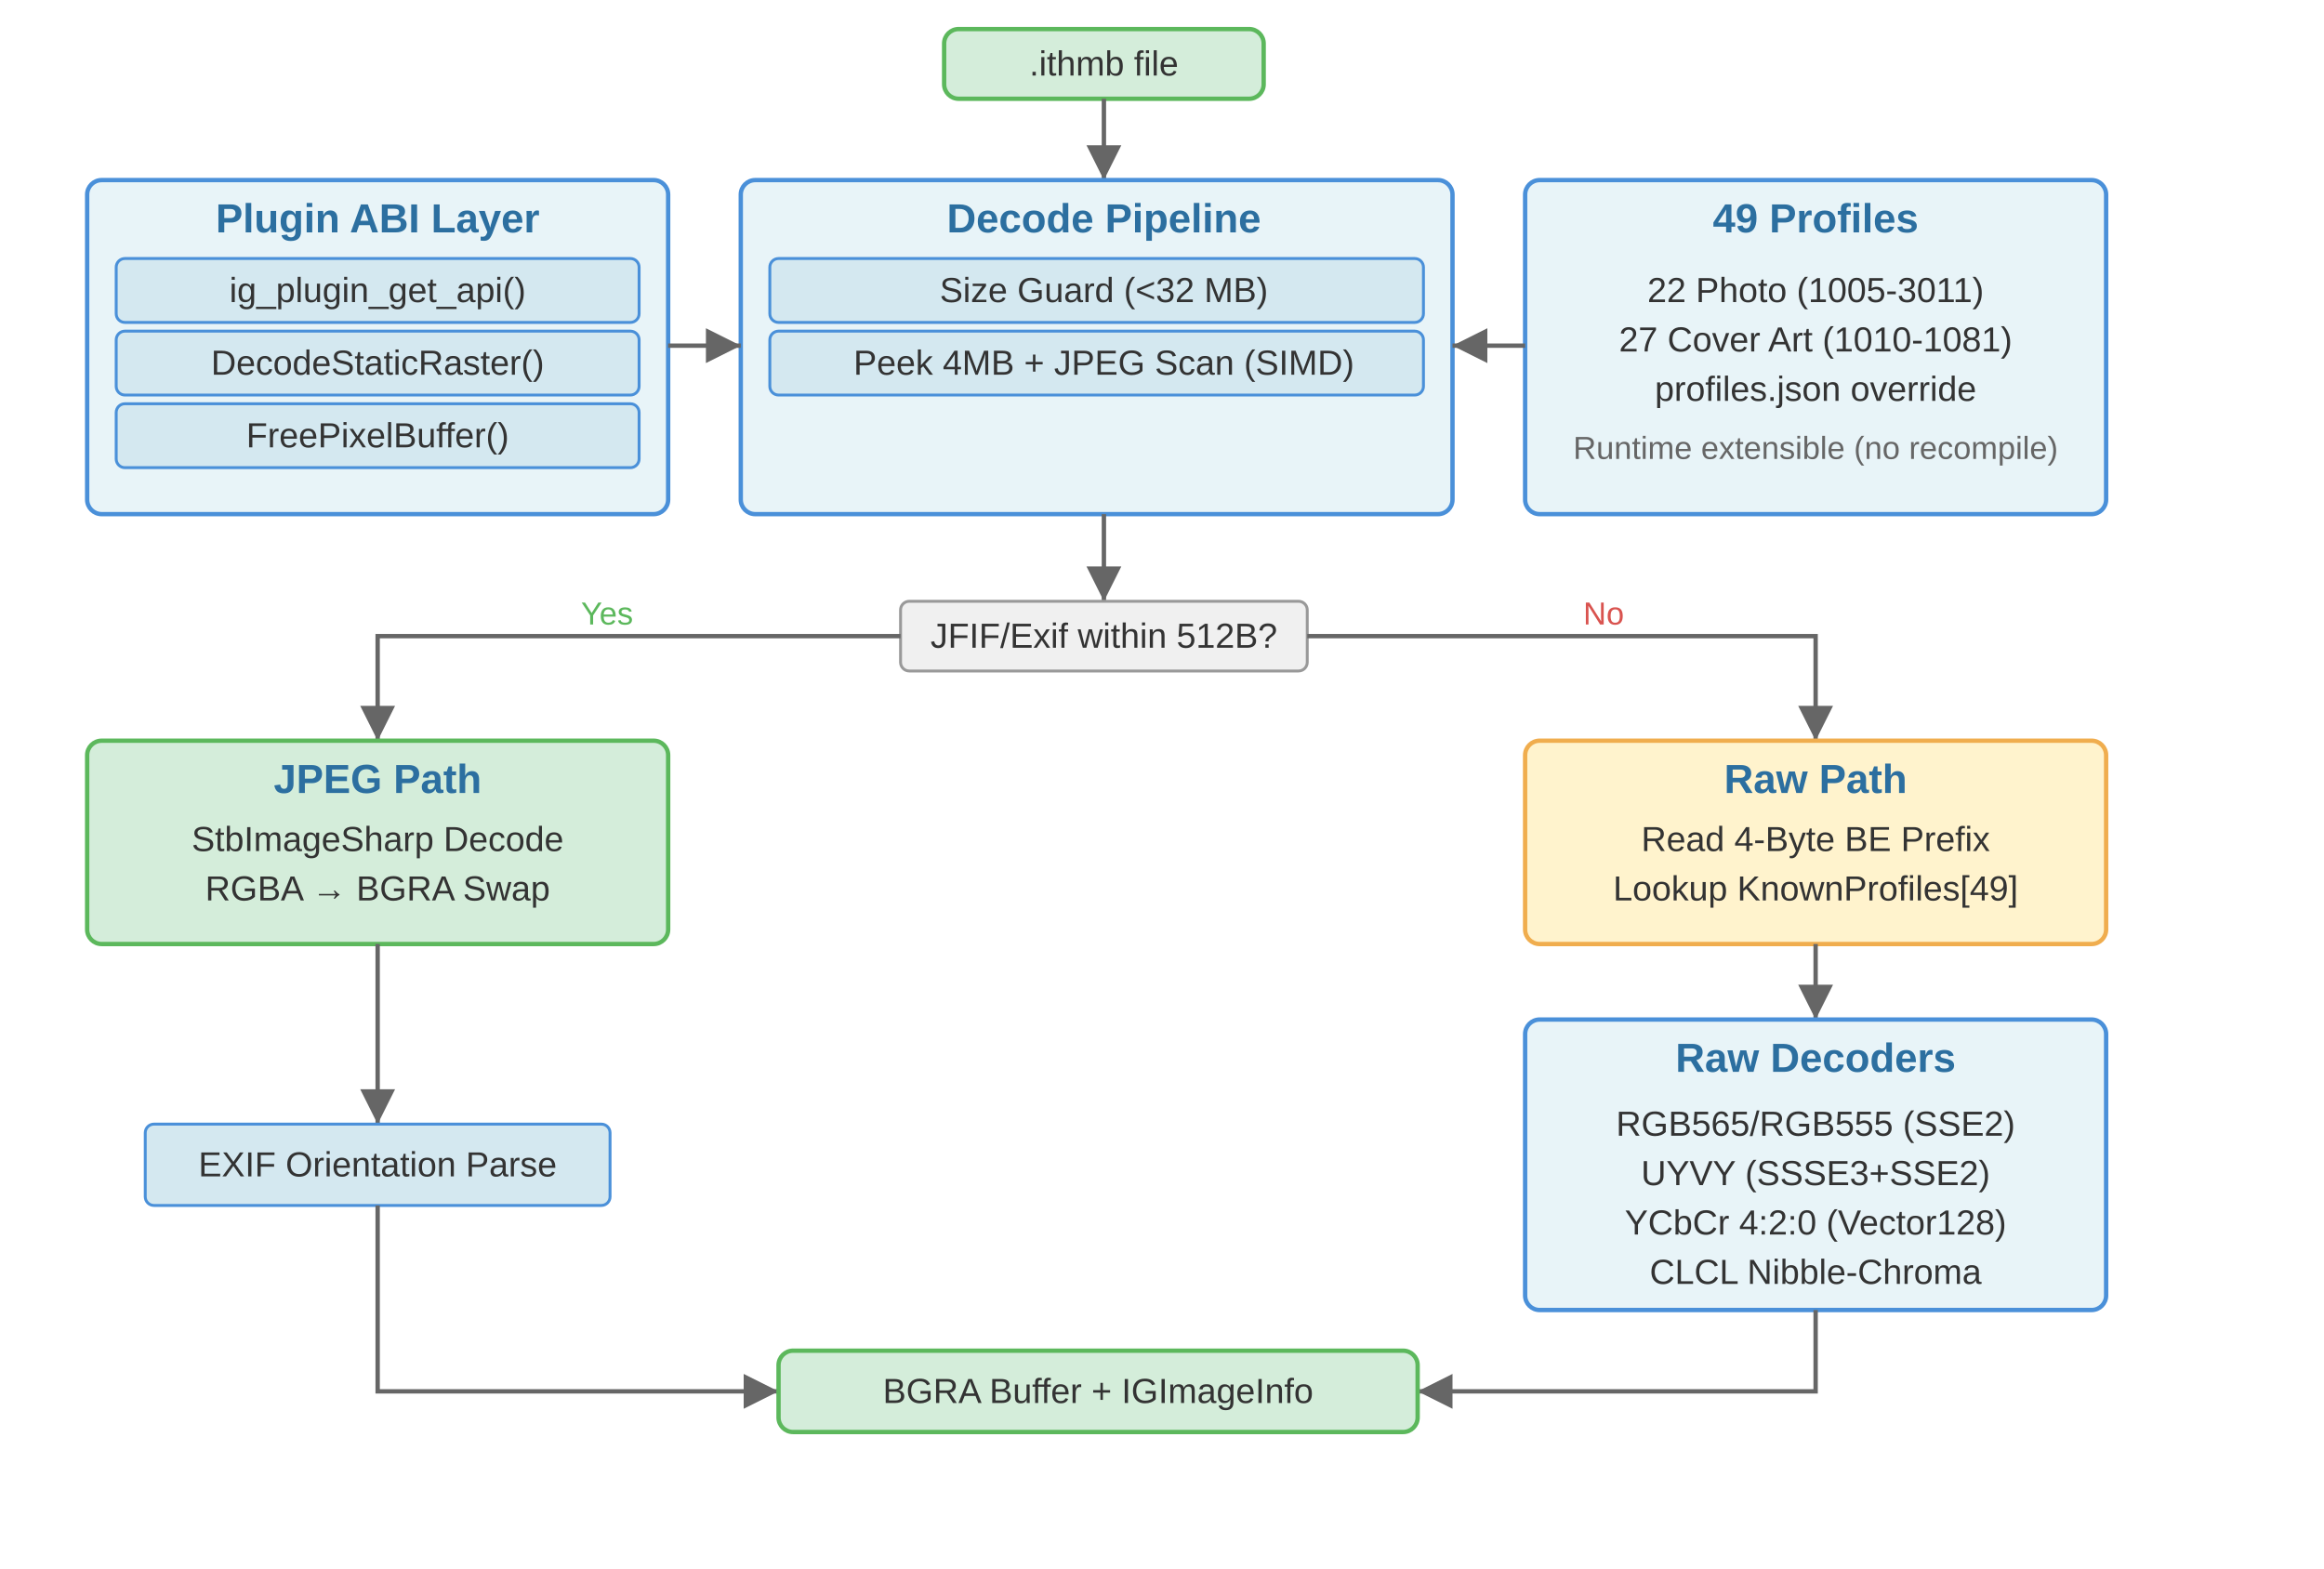
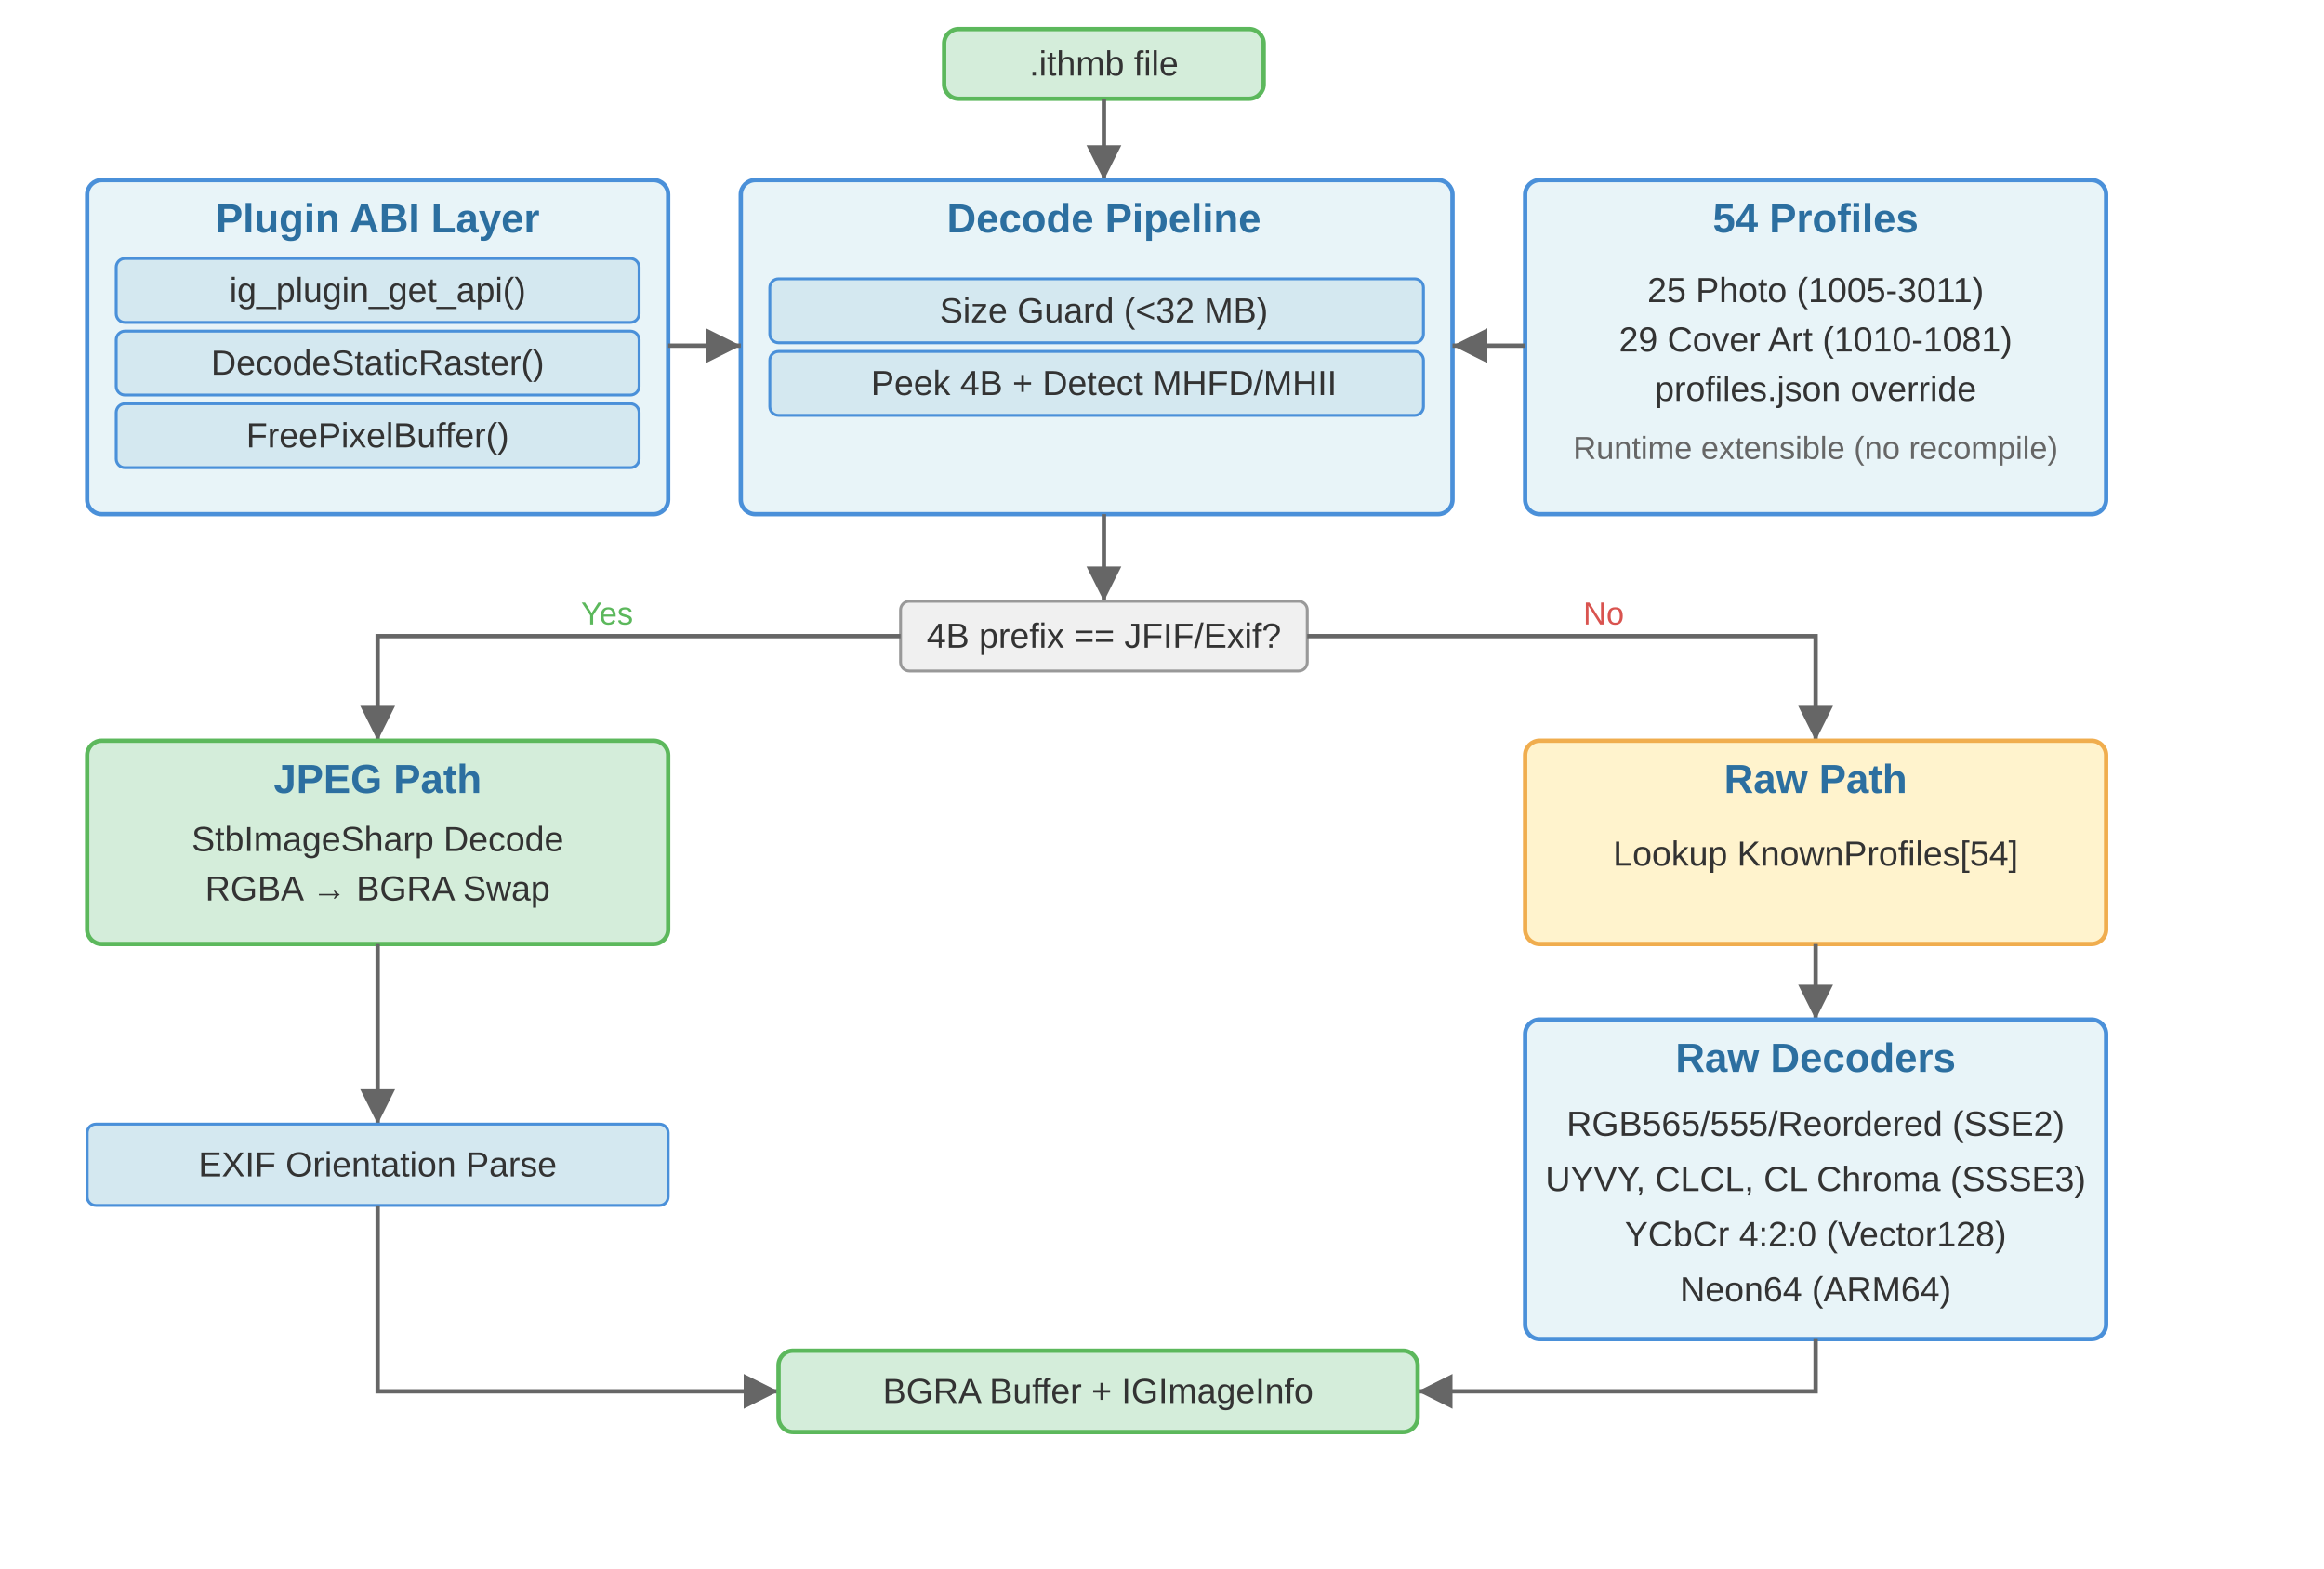
<svg xmlns="http://www.w3.org/2000/svg" viewBox="0 0 800 540" font-family="Arial,sans-serif" font-size="13">
  <defs>
    <marker id="a" viewBox="0 0 10 10" refX="10" refY="5" markerWidth="8" markerHeight="8" orient="auto">
      <path d="M0,0 L10,5 L0,10Z" fill="#666" />
    </marker>
    <style>
rect.bx{fill:#e8f4f8;stroke:#4a90d9;stroke-width:1.5;rx:5}rect.i{fill:#d4e8f0;stroke:#4a90d9;stroke-width:1;rx:3}rect.gr{fill:#d4edda;stroke:#5cb85c;stroke-width:1.5;rx:5}rect.yw{fill:#fff3cd;stroke:#f0ad4e;stroke-width:1.5;rx:5}rect.dc{fill:#f0f0f0;stroke:#999;stroke-width:1;rx:3}text.t{fill:#2c6fa0;font-weight:bold;font-size:14px;text-anchor:middle}text.l{fill:#333;text-anchor:middle;font-size:12px}text.s{fill:#666;text-anchor:middle;font-size:11px}text.y{fill:#5cb85c;font-size:11px}text.n{fill:#d9534f;font-size:11px}path.e{stroke:#666;stroke-width:1.5;fill:none;marker-end:url(#a)}
</style>
  </defs>
  <rect x="325" y="10" width="110" height="24" class="gr" />
  <text x="380" y="26" class="l">.ithmb file</text>
  <path d="M380,34 L380,62" class="e" />
  <rect x="30" y="62" width="200" height="115" class="bx" />
  <text x="130" y="80" class="t">Plugin ABI Layer</text>
  <rect x="40" y="89" width="180" height="22" class="i" />
  <text x="130" y="104" class="l">ig_plugin_get_api()</text>
  <rect x="40" y="114" width="180" height="22" class="i" />
  <text x="130" y="129" class="l">DecodeStaticRaster()</text>
  <rect x="40" y="139" width="180" height="22" class="i" />
  <text x="130" y="154" class="l">FreePixelBuffer()</text>
  <rect x="255" y="62" width="245" height="115" class="bx" />
  <text x="380" y="80" class="t">Decode Pipeline</text>
-   <rect x="265" y="89" width="225" height="22" class="i" />
-   <text x="380" y="104" class="l">Size Guard (&lt;32 MB)</text>
-   <rect x="265" y="114" width="225" height="22" class="i" />
-   <text x="380" y="129" class="l">Peek 4MB + JPEG Scan (SIMD)</text>
+   <rect x="265" y="96" width="225" height="22" class="i" />
+   <text x="380" y="111" class="l">Size Guard (&lt;32 MB)</text>
+   <rect x="265" y="121" width="225" height="22" class="i" />
+   <text x="380" y="136" class="l">Peek 4B + Detect MHFD/MHII</text>
  <rect x="525" y="62" width="200" height="115" class="bx" />
-   <text x="625" y="80" class="t">49 Profiles</text>
-   <text x="625" y="104" class="l">22 Photo (1005-3011)</text>
-   <text x="625" y="121" class="l">27 Cover Art (1010-1081)</text>
+   <text x="625" y="80" class="t">54 Profiles</text>
+   <text x="625" y="104" class="l">25 Photo (1005-3011)</text>
+   <text x="625" y="121" class="l">29 Cover Art (1010-1081)</text>
  <text x="625" y="138" class="l">profiles.json override</text>
  <text x="625" y="158" class="s">Runtime extensible (no recompile)</text>
  <path d="M230,119 L255,119" class="e" />
  <path d="M525,119 L500,119" class="e" />
  <path d="M380,177 L380,207" class="e" />
  <rect x="310" y="207" width="140" height="24" class="dc" />
-   <text x="380" y="223" class="l">JFIF/Exif within 512B?</text>
+   <text x="380" y="223" class="l">4B prefix == JFIF/Exif?</text>
  <path d="M310,219 L130,219 L130,255" class="e" />
  <text x="200" y="215" class="y">Yes</text>
  <path d="M450,219 L625,219 L625,255" class="e" />
  <text x="545" y="215" class="n">No</text>
  <rect x="30" y="255" width="200" height="70" class="gr" />
  <text x="130" y="273" class="t">JPEG Path</text>
  <text x="130" y="293" class="l">StbImageSharp Decode</text>
  <text x="130" y="310" class="l">RGBA → BGRA Swap</text>
  <rect x="525" y="255" width="200" height="70" class="yw" />
  <text x="625" y="273" class="t">Raw Path</text>
-   <text x="625" y="293" class="l">Read 4-Byte BE Prefix</text>
-   <text x="625" y="310" class="l">Lookup KnownProfiles[49]</text>
+   <text x="625" y="298" class="l">Lookup KnownProfiles[54]</text>
  <path d="M130,325 L130,387" class="e" />
-   <rect x="50" y="387" width="160" height="28" class="i" />
+   <rect x="30" y="387" width="200" height="28" class="i" />
  <text x="130" y="405" class="l">EXIF Orientation Parse</text>
  <path d="M625,325 L625,351" class="e" />
-   <rect x="525" y="351" width="200" height="100" class="bx" />
+   <rect x="525" y="351" width="200" height="110" class="bx" />
  <text x="625" y="369" class="t">Raw Decoders</text>
-   <text x="625" y="391" class="l">RGB565/RGB555 (SSE2)</text>
-   <text x="625" y="408" class="l">UYVY (SSSE3+SSE2)</text>
-   <text x="625" y="425" class="l">YCbCr 4:2:0 (Vector128)</text>
-   <text x="625" y="442" class="l">CLCL Nibble-Chroma</text>
+   <text x="625" y="391" class="l" font-size="11">RGB565/555/Reordered (SSE2)</text>
+   <text x="625" y="410" class="l">UYVY, CLCL, CL Chroma (SSSE3)</text>
+   <text x="625" y="429" class="l">YCbCr 4:2:0 (Vector128)</text>
+   <text x="625" y="448" class="l">Neon64 (ARM64)</text>
  <path d="M130,415 L130,479 L268,479" class="e" />
-   <path d="M625,451 L625,479 L488,479" class="e" />
+   <path d="M625,461 L625,479 L488,479" class="e" />
  <rect x="268" y="465" width="220" height="28" class="gr" />
  <text x="378" y="483" class="l">BGRA Buffer + IGImageInfo</text>
</svg>
